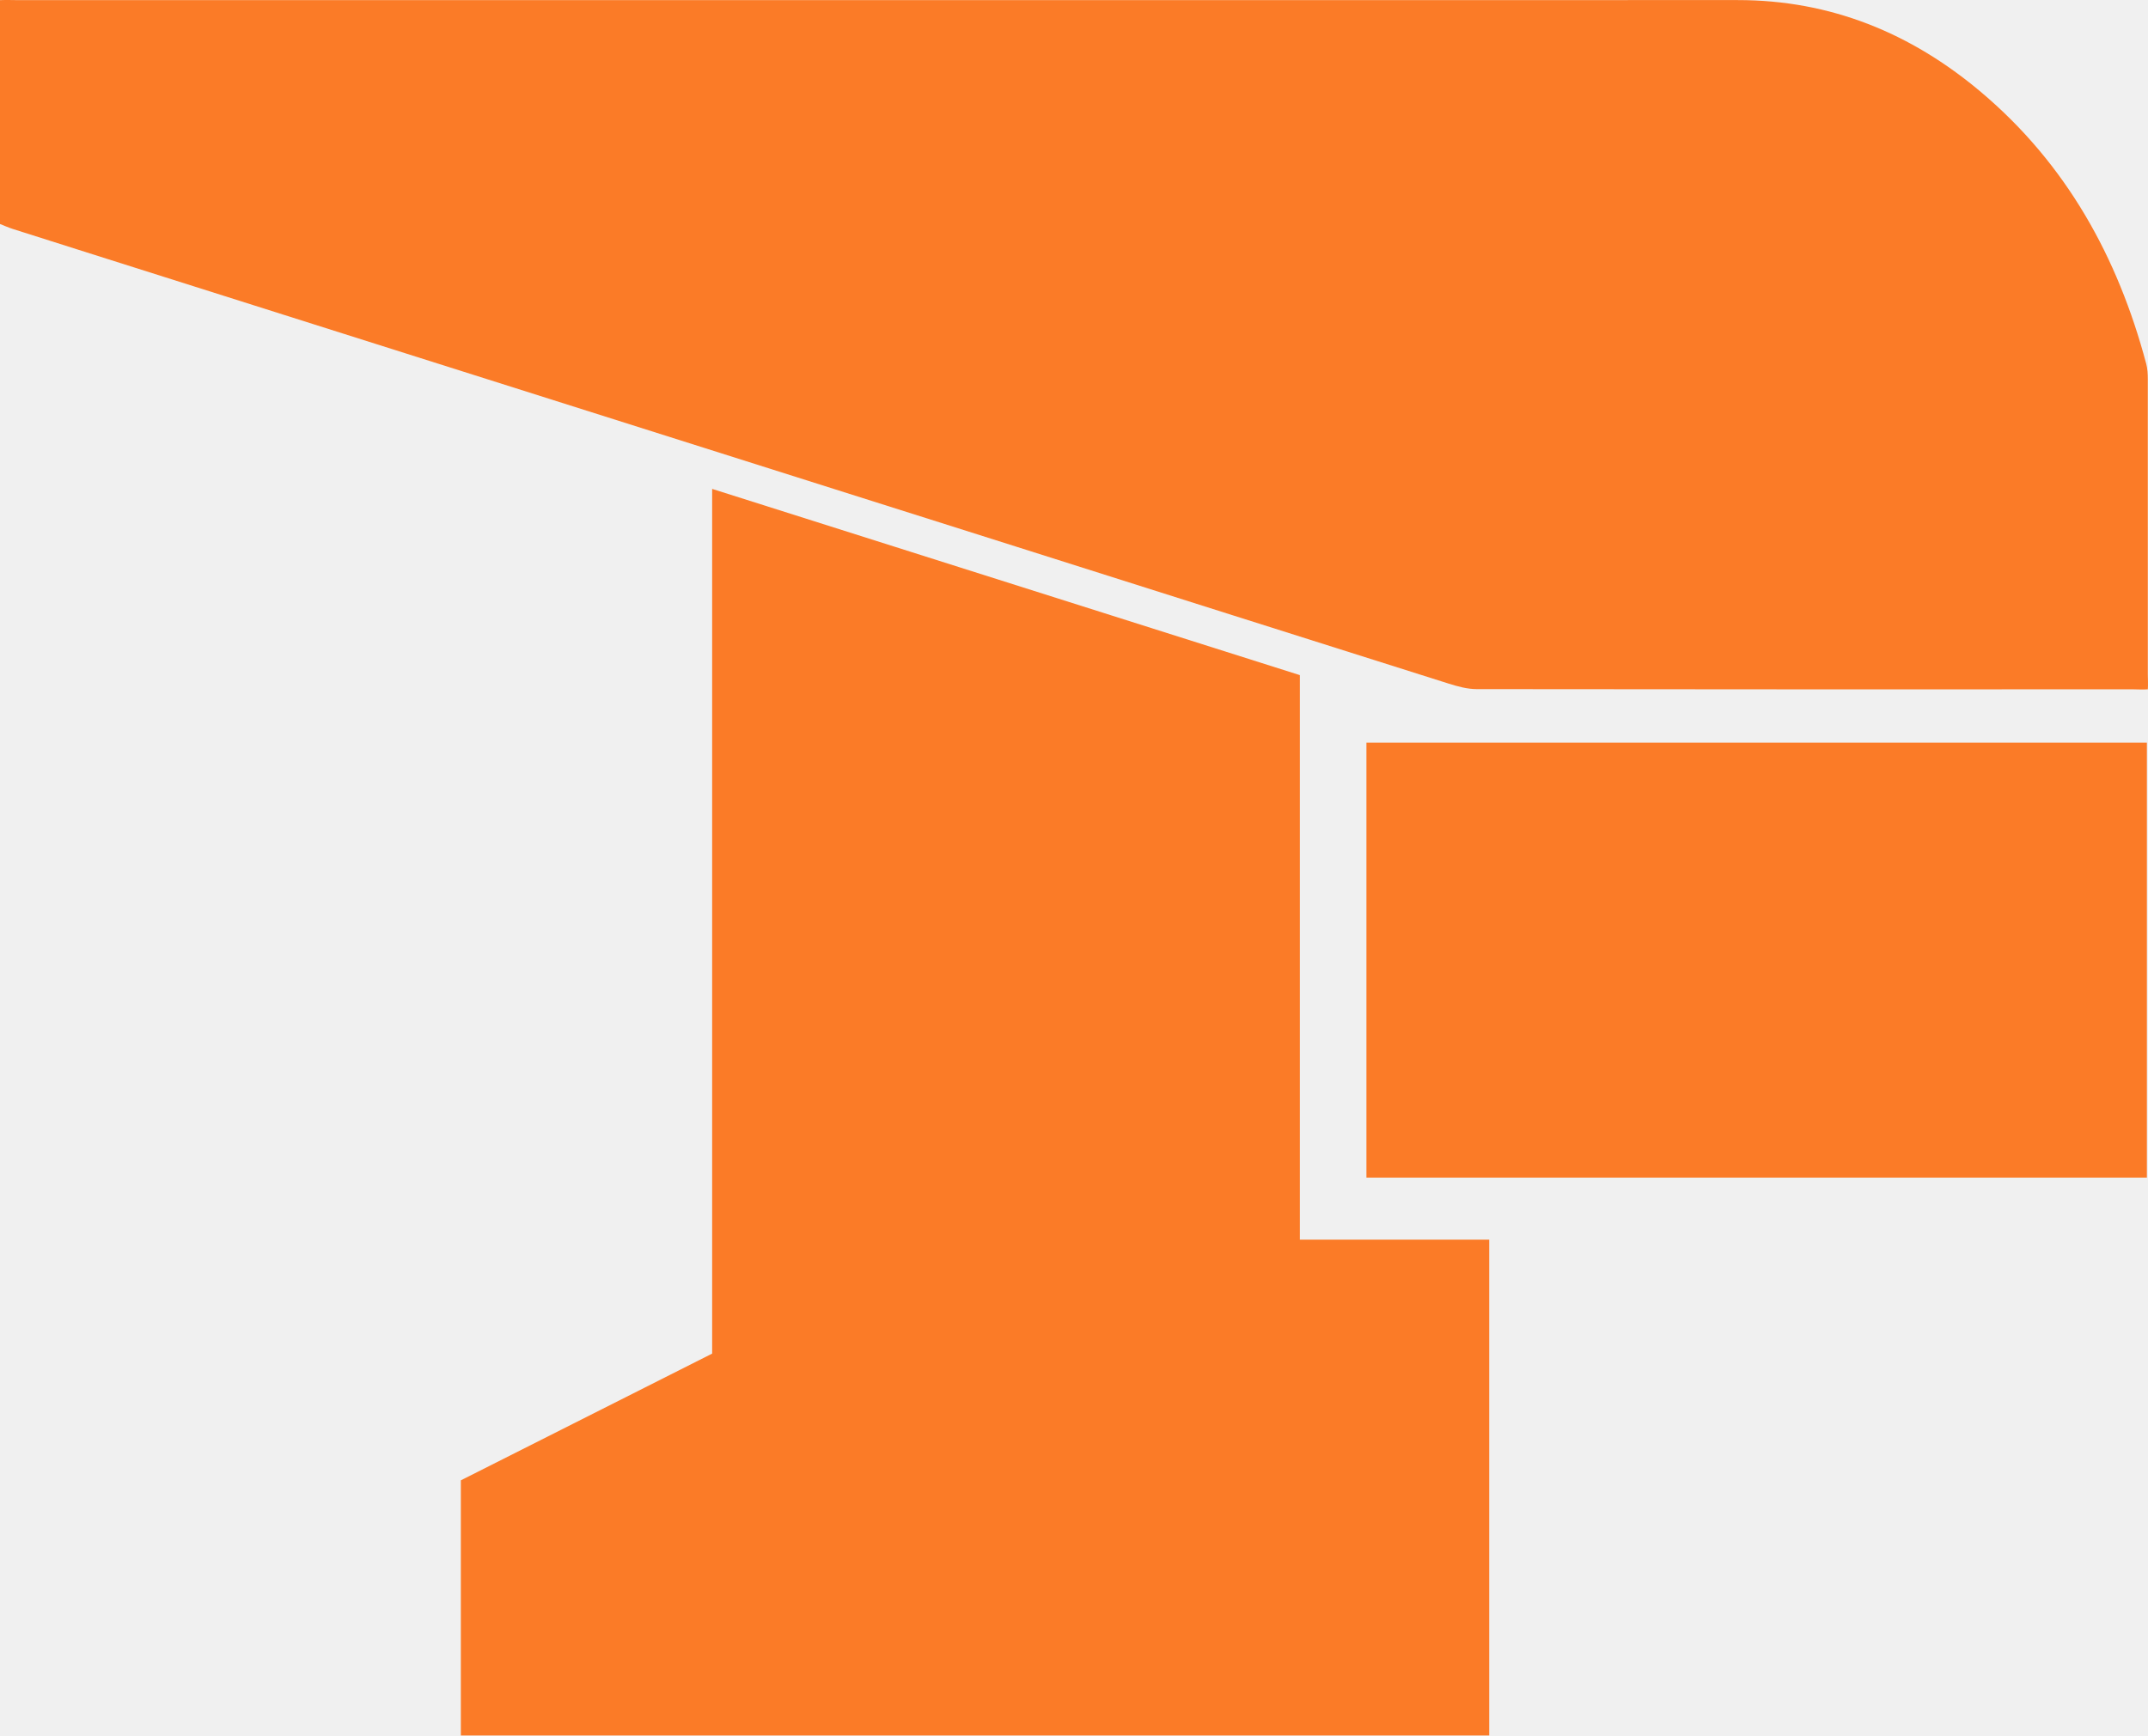
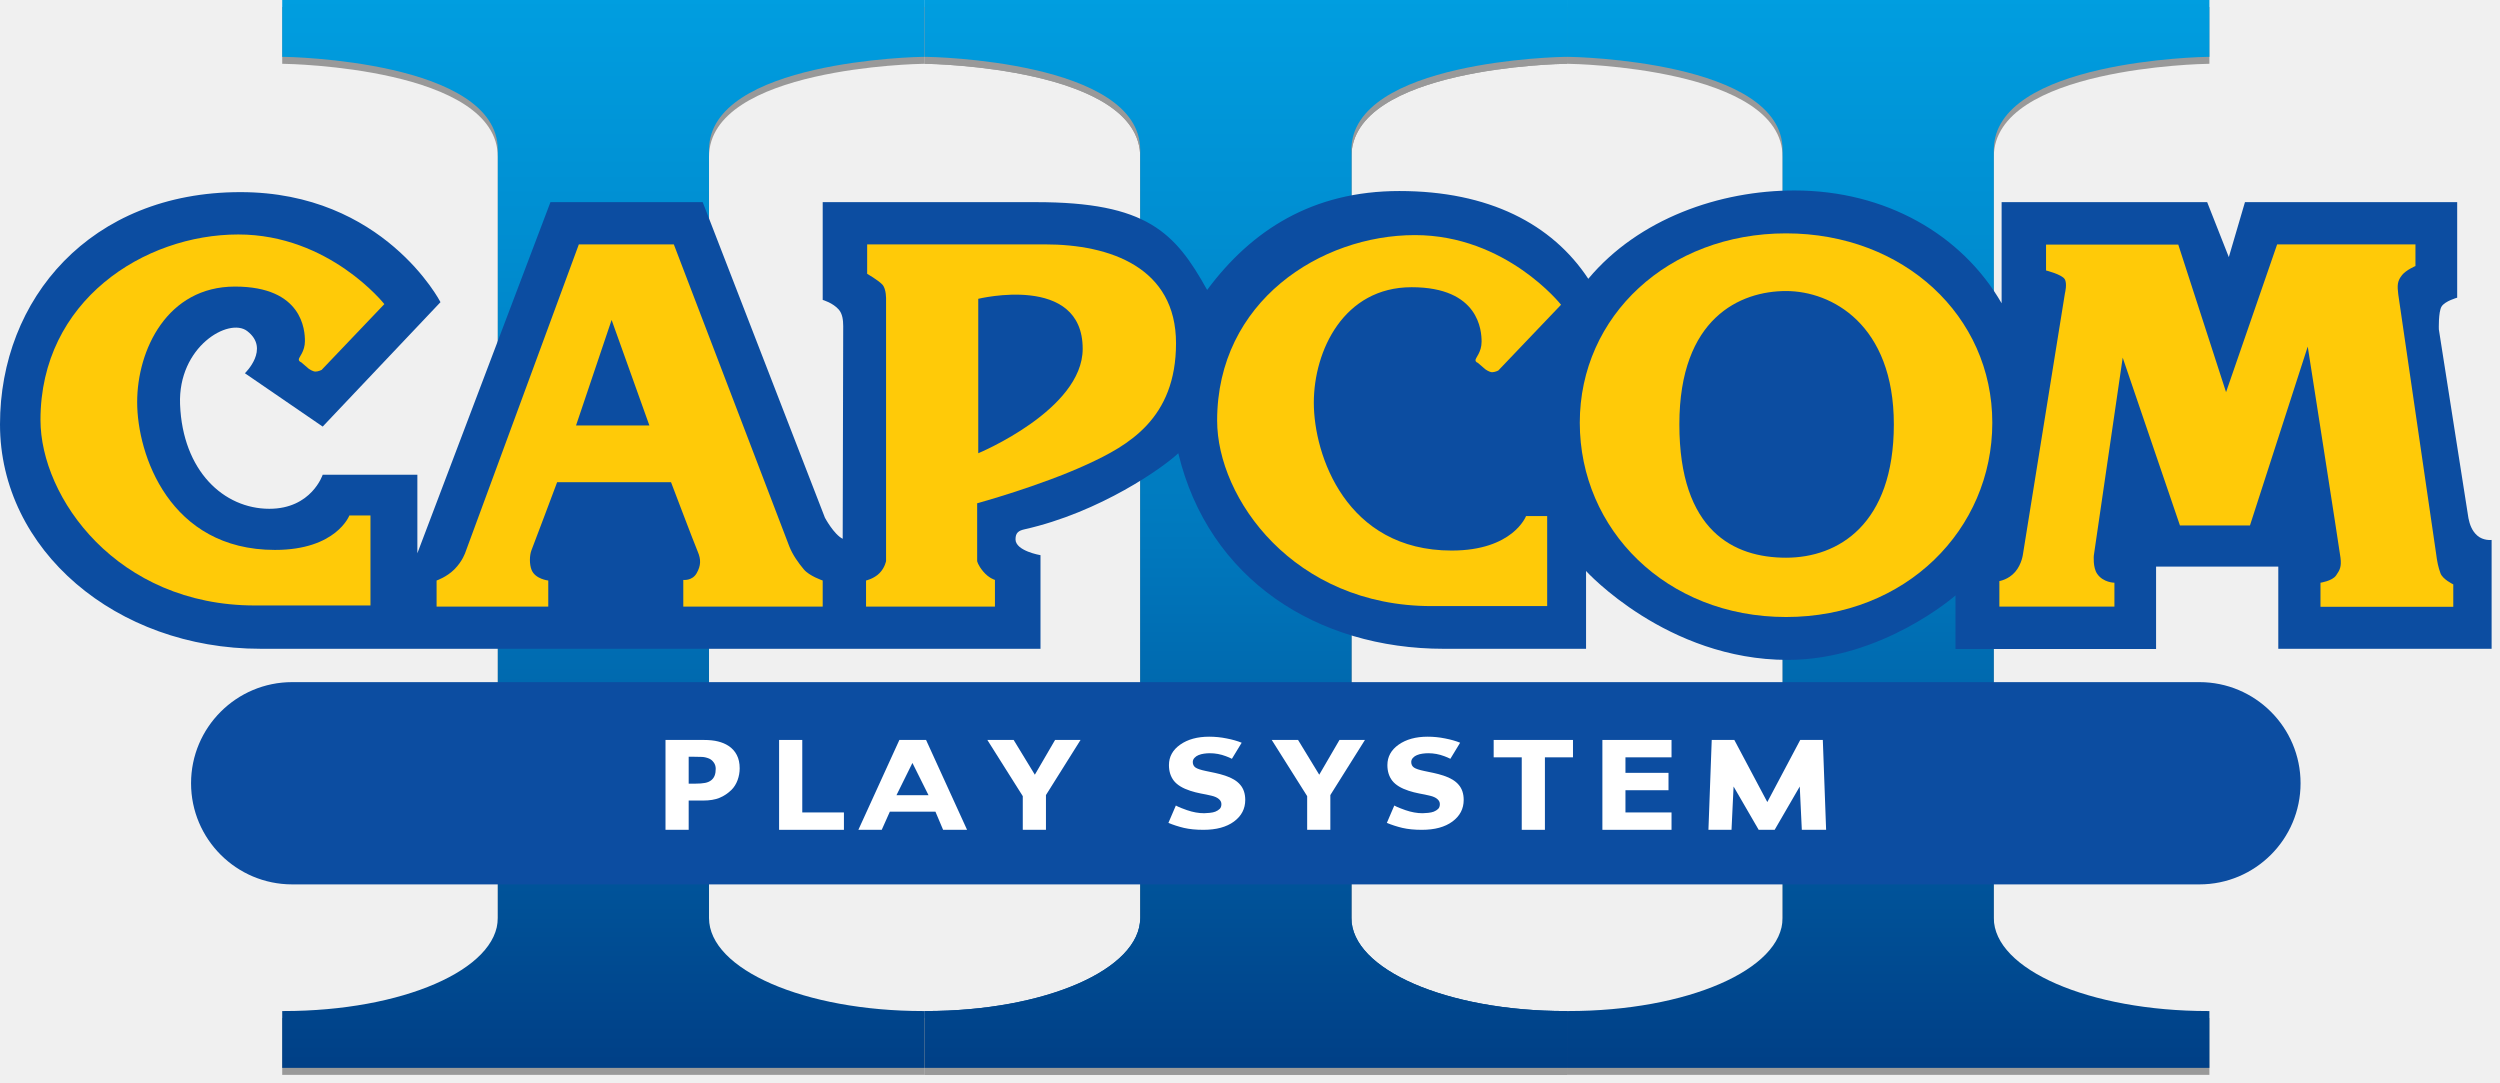
- <svg xmlns="http://www.w3.org/2000/svg" version="1.1" id="Ebene_1" x="0px" y="0px" width="562.957" height="454.955" viewBox="0 0 562.957 454.955" enable-background="new 0 0 566.929 458.929" xml:space="preserve">
-   <defs id="defs31" />
-   <g id="g3" transform="translate(-1.987,-1.989444)">
-     <g id="g5" style="fill:#fa8c4e;fill-opacity:1">
-       <path d="m 564.898,182.695 c 0.103,-1.35 0,-2.745 0,-3.875 0.015,-25.821 0.018,-51.642 -0.007,-77.463 -10e-4,-1.341 -0.074,-2.729 -0.417,-4.015 C 557.024,69.363 543.532,44.982 521.178,26.124 502.825,10.643 481.743,2.007 457.451,2.011 393.43,2.022 329.409,2.015 265.387,2.015 179.219,2.015 93.052,2.014 6.885,2.025 c -1.591,0 -3.182,-0.08 -4.898,0 0,19.744 0,39.258 0,58.69 1.204,0.469 2.251,0.942 3.338,1.29 7.92,2.53 15.849,5.035 23.776,7.545 79.821,25.273 159.644,50.542 239.464,75.823 37.698,11.939 75.383,23.919 113.091,35.826 2.366,0.747 4.884,1.441 7.333,1.444 57.348,0.081 114.696,0.064 172.045,0.052 1.128,0 2.515,0.104 3.864,0 z m -222.241,-3.722 c -51.406,-16.294 -102.396,-32.456 -154.027,-48.82 0,76.025 0,151.292 0,226.685 -22.218,11.208 -44.116,22.253 -65.864,33.224 0,22.504 0,44.586 0,66.882 89.945,0 179.608,0 269.52,0 0,-43.316 0,-86.366 0,-129.985 -16.6,0 -32.95,0 -49.629,0 0,-49.564 0,-98.559 0,-147.986 z m 17.448,17.717 c 0,38.089 0,75.92 0,114.012 68.267,0 136.274,0 204.543,0 0,-38.089 0,-75.92 0,-114.012 -68.267,0 -136.273,0 -204.543,0 z" id="path7" style="clip-rule:evenodd;fill:#fb7b27;fill-rule:evenodd;fill-opacity:1" />
+ <svg xmlns="http://www.w3.org/2000/svg" width="254px" height="110px" version="1.1" xml:space="preserve" style="fill-rule:evenodd;clip-rule:evenodd;stroke-linejoin:round;stroke-miterlimit:1.414;">
+   <defs>
+     <linearGradient id="_Linear1" x1="0" y1="0" x2="1" y2="0" gradientUnits="userSpaceOnUse" gradientTransform="matrix(6.68743e-15,109.214,-109.214,6.68743e-15,127.017,-0.367797)">
+       <stop offset="0" style="stop-color:#009ee0;stop-opacity:1" />
+       <stop offset="0.51" style="stop-color:#0078bd;stop-opacity:1" />
+       <stop offset="1" style="stop-color:#003f86;stop-opacity:1" />
+     </linearGradient>
+     <linearGradient id="_Linear2" x1="0" y1="0" x2="1" y2="0" gradientUnits="userSpaceOnUse" gradientTransform="matrix(6.68743e-15,109.214,-109.214,6.68743e-15,192.285,-0.367797)">
+       <stop offset="0" style="stop-color:#009ee0;stop-opacity:1" />
+       <stop offset="0.51" style="stop-color:#0078bd;stop-opacity:1" />
+       <stop offset="1" style="stop-color:#003f86;stop-opacity:1" />
+     </linearGradient>
+     <linearGradient id="_Linear3" x1="0" y1="0" x2="1" y2="0" gradientUnits="userSpaceOnUse" gradientTransform="matrix(6.68743e-15,109.214,-109.214,6.68743e-15,61.7498,-0.36779)">
+       <stop offset="0" style="stop-color:#009ee0;stop-opacity:1" />
+       <stop offset="0.51" style="stop-color:#0078bd;stop-opacity:1" />
+       <stop offset="1" style="stop-color:#003f86;stop-opacity:1" />
+     </linearGradient>
+     <linearGradient id="_Linear4" x1="0" y1="0" x2="1" y2="0" gradientUnits="userSpaceOnUse" gradientTransform="matrix(6.68743e-15,109.214,-109.214,6.68743e-15,127.017,-0.36779)">
+       <stop offset="0" style="stop-color:#009ee0;stop-opacity:1" />
+       <stop offset="0.51" style="stop-color:#0078bd;stop-opacity:1" />
+       <stop offset="1" style="stop-color:#003f86;stop-opacity:1" />
+     </linearGradient>
+   </defs>
+   <g id="g5291">
+     <g id="g4980">
+       <g id="g4929">
+         <g id="g4931">
+           <path id="path4933" d="M93.94,0.711l0,5.774l0.15,0c0.474,0 21.755,0.399 21.755,9.458l0,78.032c0,5.239 -9.703,9.457 -21.755,9.457l-0.15,0l0,5.774l65.268,0l0,-5.774l-0.15,0c-12.053,0 -21.755,-4.218 -21.755,-9.457l0,-78.032c0,-9.059 21.28,-9.458 21.755,-9.458l0.15,0l0,-5.774l-28.787,0l-7.695,0l-28.786,0Z" style="fill:#999;" />
+           <path id="path4935" d="M93.94,0l0,5.775l0.15,0c0.474,0 21.755,0.398 21.755,9.457l0,78.032c0,5.239 -9.703,9.458 -21.755,9.458l-0.15,0l0,5.773l65.268,0l0,-5.773l-0.15,0c-12.053,0 -21.755,-4.219 -21.755,-9.458l0,-78.032c0,-9.059 21.28,-9.457 21.755,-9.457l0.15,0l0,-5.775l-28.787,0l-7.695,0l-28.786,0l0,0Z" style="fill:url(#_Linear1);" />
+         </g>
+         <g id="g4937">
+           <path id="path4939" d="M159.208,0.711l0,5.774l0.149,0c0.475,0 21.755,0.399 21.755,9.458l0,78.032c0,5.239 -9.702,9.457 -21.755,9.457l-0.149,0l0,5.774l65.267,0l0,-5.774l-0.15,0c-12.052,0 -21.755,-4.218 -21.755,-9.457l0,-78.032c0,-9.059 21.281,-9.458 21.755,-9.458l0.15,0l0,-5.774l-28.786,0l-7.695,0l-28.786,0Z" style="fill:#999;" />
+           <path id="path4941" d="M159.208,0l0,5.775l0.149,0c0.475,0 21.755,0.398 21.755,9.457l0,78.032c0,5.239 -9.702,9.458 -21.755,9.458l-0.149,0l0,5.773l65.267,0l0,-5.773l-0.15,0c-12.052,0 -21.755,-4.219 -21.755,-9.458l0,-78.032c0,-9.059 21.281,-9.457 21.755,-9.457l0.15,0l0,-5.775l-28.786,0l-7.695,0l-28.786,0l0,0Z" style="fill:url(#_Linear2);" />
+         </g>
+       </g>
+       <g id="g4943">
+         <path id="path4945" d="M28.673,0.711l0,5.774l0.149,0c0.475,0 21.755,0.399 21.755,9.458l0,78.032c0,5.239 -9.702,9.457 -21.755,9.457l-0.149,0l0,5.774l65.267,0l0,-5.774l-0.15,0c-12.052,0 -21.755,-4.218 -21.755,-9.457l0,-78.032c0,-9.059 21.281,-9.458 21.755,-9.458l0.15,0l0,-5.774l-28.786,0l-7.695,0l-28.786,0Z" style="fill:#999;" />
+         <path id="path4947" d="M28.673,0l0,5.775l0.149,0c0.475,0 21.755,0.398 21.755,9.457l0,78.032c0,5.239 -9.702,9.458 -21.755,9.458l-0.149,0l0,5.773l65.267,0l0,-5.773l-0.15,0c-12.052,0 -21.755,-4.219 -21.755,-9.458l0,-78.032c0,-9.059 21.281,-9.457 21.755,-9.457l0.15,0l0,-5.775l-28.786,0l-7.695,0l-28.786,0l0,0Z" style="fill:url(#_Linear3);" />
+       </g>
+       <g id="g4949">
+         <path id="path4951" d="M93.94,0.711l0,5.774l0.15,0c0.474,0 21.755,0.399 21.755,9.458l0,78.032c0,5.239 -9.703,9.457 -21.755,9.457l-0.15,0l0,5.774l65.268,0l0,-5.774l-0.15,0c-12.053,0 -21.755,-4.218 -21.755,-9.457l0,-78.032c0,-9.059 21.28,-9.458 21.755,-9.458l0.15,0l0,-5.774l-28.787,0l-7.695,0l-28.786,0Z" style="fill:#999;" />
+         <path id="path4953" d="M93.94,0l0,5.775l0.15,0c0.474,0 21.755,0.398 21.755,9.457l0,78.032c0,5.239 -9.703,9.458 -21.755,9.458l-0.15,0l0,5.773l65.268,0l0,-5.773l-0.15,0c-12.053,0 -21.755,-4.219 -21.755,-9.458l0,-78.032c0,-9.059 21.28,-9.457 21.755,-9.457l0.15,0l0,-5.775l-28.787,0l-7.695,0l-28.786,0l0,0Z" style="fill:url(#_Linear4);" />
+       </g>
    </g>
-     <g id="g11">
-       <path d="m 3.972,59.45 c -2.648,266.319 -1.324,133.16 0,0 z" id="path15" />
+     <g id="g5107">
+       <g id="g5109">
+         <path id="rect5111" d="M233.737,79.579c0,-5.671 -4.604,-10.275 -10.275,-10.275l-193.776,0c-5.671,0 -10.275,4.604 -10.275,10.275c0,5.671 4.604,10.275 10.275,10.275l193.776,0c5.671,0 10.275,-4.604 10.275,-10.275Z" style="fill:#0c4da1;" />
+         <g id="g5113">
+           <path id="path5115" d="M75.152,78.061c0,0.409 -0.072,0.81 -0.215,1.202c-0.143,0.389 -0.348,0.716 -0.613,0.982c-0.364,0.359 -0.771,0.631 -1.221,0.815c-0.445,0.184 -1.001,0.276 -1.668,0.276l-1.465,0l0,2.974l-2.355,0l0,-9.131l3.875,0c0.581,0 1.07,0.051 1.466,0.153c0.401,0.098 0.754,0.248 1.061,0.448c0.368,0.241 0.648,0.55 0.84,0.926c0.197,0.376 0.295,0.828 0.295,1.355l0,0Zm-2.435,0.055c0,-0.257 -0.07,-0.478 -0.209,-0.662c-0.139,-0.188 -0.3,-0.319 -0.484,-0.392c-0.245,-0.098 -0.485,-0.152 -0.718,-0.16c-0.233,-0.012 -0.543,-0.018 -0.932,-0.018l-0.404,0l0,2.735l0.674,0c0.401,0 0.73,-0.025 0.987,-0.074c0.262,-0.049 0.481,-0.147 0.657,-0.294c0.151,-0.131 0.259,-0.286 0.325,-0.466c0.069,-0.184 0.104,-0.407 0.104,-0.669l0,0Z" style="fill:#fff;fill-rule:nonzero;" />
+           <path id="path5117" d="M85.743,84.31l-6.587,0l0,-9.131l2.355,0l0,7.365l4.232,0l0,1.766Z" style="fill:#fff;fill-rule:nonzero;" />
+           <path id="path5119" d="M98.254,84.31l-2.434,0l-0.78,-1.845l-4.632,0l-0.824,1.845l-2.374,0l4.167,-9.131l2.711,0l4.166,9.131Zm-3.918,-3.52l-1.634,-3.275l-1.62,3.275l3.254,0Z" style="fill:#fff;fill-rule:nonzero;" />
+           <path id="path5121" d="M109.783,75.179l-3.514,5.599l0,3.532l-2.355,0l0,-3.422l-3.6,-5.709l2.674,0l2.152,3.532l2.055,-3.532l2.588,0Z" style="fill:#fff;fill-rule:nonzero;" />
+           <path id="path5123" d="M126.517,81.275c0,0.899 -0.383,1.631 -1.147,2.195c-0.761,0.56 -1.795,0.84 -3.103,0.84c-0.757,0 -1.417,-0.065 -1.981,-0.196c-0.56,-0.135 -1.086,-0.304 -1.576,-0.509l0.756,-1.764c0.296,0.169 0.802,0.356 1.133,0.47c0.605,0.209 1.185,0.313 1.741,0.313c0.143,0 0.331,-0.012 0.564,-0.037c0.234,-0.024 0.424,-0.065 0.571,-0.122c0.18,-0.074 0.327,-0.166 0.441,-0.276c0.119,-0.111 0.178,-0.274 0.178,-0.491c0,-0.2 -0.086,-0.372 -0.257,-0.515c-0.168,-0.147 -0.415,-0.26 -0.742,-0.337c-0.344,-0.082 -0.708,-0.158 -1.092,-0.227c-0.38,-0.074 -0.738,-0.166 -1.073,-0.276c-0.769,-0.25 -1.323,-0.587 -1.662,-1.012c-0.335,-0.43 -0.503,-0.961 -0.503,-1.595c0,-0.85 0.38,-1.543 1.141,-2.079c0.764,-0.539 1.745,-0.809 2.943,-0.809c0.601,0 1.194,0.059 1.779,0.178c0.588,0.114 1.098,0.259 1.527,0.435l-0.993,1.633c-0.191,-0.097 -0.395,-0.185 -0.614,-0.265c-0.531,-0.201 -1.075,-0.301 -1.631,-0.301c-0.197,0 -0.393,0.014 -0.589,0.043c-0.192,0.025 -0.378,0.074 -0.558,0.147c-0.16,0.062 -0.296,0.156 -0.411,0.282c-0.114,0.123 -0.172,0.264 -0.172,0.423c0,0.242 0.092,0.428 0.276,0.559c0.184,0.126 0.532,0.243 1.043,0.349c0.335,0.07 0.656,0.137 0.963,0.202c0.31,0.066 0.644,0.156 0.999,0.27c0.699,0.229 1.215,0.542 1.546,0.939c0.335,0.392 0.503,0.903 0.503,1.533l0,0Z" style="fill:#fff;fill-rule:nonzero;" />
+           <path id="path5125" d="M159.815,76.945l-2.852,0l0,7.365l-2.354,0l0,-7.365l-2.852,0l0,-1.766l8.058,0l0,1.766Z" style="fill:#fff;fill-rule:nonzero;" />
+           <path id="path5127" d="M169.827,84.31l-7.024,0l0,-9.131l7.024,0l0,1.766l-4.681,0l0,1.576l4.374,0l0,1.766l-4.374,0l0,2.257l4.681,0l0,1.766Z" style="fill:#fff;fill-rule:nonzero;" />
+           <path id="path5129" d="M185.533,84.31l-2.468,0l-0.21,-4.401l-2.549,4.4l-1.625,0l-2.549,-4.4l-0.21,4.401l-2.345,0l0.335,-9.131l2.295,0l3.351,6.31l3.345,-6.31l2.295,0l0.335,9.131Z" style="fill:#fff;fill-rule:nonzero;" />
+           <path id="path5131" d="M138.678,75.179l-3.515,5.599l0,3.532l-2.355,0l0,-3.422l-3.599,-5.709l2.674,0l2.152,3.532l2.055,-3.532l2.588,0Z" style="fill:#fff;fill-rule:nonzero;" />
+           <path id="path5133" d="M148.711,81.275c0,0.899 -0.382,1.631 -1.147,2.195c-0.76,0.56 -1.794,0.84 -3.103,0.84c-0.756,0 -1.416,-0.065 -1.981,-0.196c-0.56,-0.135 -1.085,-0.304 -1.576,-0.509l0.757,-1.764c0.296,0.169 0.802,0.356 1.132,0.47c0.605,0.209 1.186,0.313 1.742,0.313c0.143,0 0.331,-0.012 0.564,-0.037c0.233,-0.024 0.423,-0.065 0.57,-0.122c0.18,-0.074 0.327,-0.166 0.442,-0.276c0.118,-0.111 0.178,-0.274 0.178,-0.491c0,-0.2 -0.086,-0.372 -0.258,-0.515c-0.167,-0.147 -0.415,-0.26 -0.742,-0.337c-0.343,-0.082 -0.707,-0.158 -1.091,-0.227c-0.381,-0.074 -0.738,-0.166 -1.074,-0.276c-0.768,-0.25 -1.322,-0.587 -1.662,-1.012c-0.335,-0.43 -0.503,-0.961 -0.503,-1.595c0,-0.85 0.381,-1.543 1.141,-2.079c0.765,-0.539 1.746,-0.809 2.944,-0.809c0.601,0 1.194,0.059 1.778,0.178c0.589,0.114 1.098,0.259 1.527,0.435l-0.992,1.633c-0.191,-0.097 -0.396,-0.185 -0.614,-0.265c-0.532,-0.201 -1.076,-0.301 -1.632,-0.301c-0.196,0 -0.392,0.014 -0.588,0.043c-0.193,0.025 -0.379,0.074 -0.559,0.147c-0.159,0.062 -0.296,0.156 -0.41,0.282c-0.115,0.123 -0.172,0.264 -0.172,0.423c0,0.242 0.092,0.428 0.276,0.559c0.184,0.126 0.531,0.243 1.042,0.349c0.336,0.07 0.657,0.137 0.963,0.202c0.311,0.066 0.644,0.156 1,0.27c0.699,0.229 1.214,0.542 1.545,0.939c0.336,0.392 0.503,0.903 0.503,1.533l0,0Z" style="fill:#fff;fill-rule:nonzero;" />
+         </g>
+       </g>
+       <g id="g5135">
+         <path id="path5137" d="M44.754,30.699l-11.968,12.642l-7.905,-5.42c0,0 2.601,-2.482 0.228,-4.289c-1.85,-1.41 -7.04,1.58 -6.815,7.452c0.264,6.772 4.449,10.609 9.071,10.609c4.293,0 5.421,-3.461 5.421,-3.461l9.618,0l0,7.98l13.522,-35.674l15.468,0l12.419,32.063c0,0 0.903,1.69 1.805,2.142c0,0 0.052,-21.032 0.052,-21.623c0,-0.589 -0.078,-1.239 -0.446,-1.662c-0.606,-0.698 -1.638,-0.987 -1.638,-0.987l0,-9.933c0,0 14.333,0 21.674,0c11.242,0 14.126,3.048 17.385,8.92c4.501,-6.06 10.697,-10.05 19.531,-10.05c9.089,0 15.521,3.351 19.194,8.919c5.13,-6.133 13.386,-8.975 20.942,-8.975c9.285,0 17.039,4.5 21.052,11.459l0,-10.273l20.884,0l2.2,5.586l1.64,-5.586l21.562,0l0,9.707c0,0 -1.244,0.341 -1.588,0.901c-0.334,0.553 -0.275,2.319 -0.275,2.319l3.008,19.187c0.126,0.624 0.348,1.276 0.886,1.754c0.624,0.557 1.467,0.453 1.467,0.453l0,11.06l-21.674,0l0,-8.355l-12.417,0l0,8.377l-20.378,0l0,-5.445c0,0 -7.447,6.55 -17.045,6.55c-12.284,0 -20.491,-9.03 -20.491,-9.03l0,7.902c0,0 -0.902,0 -14.447,0c-12.86,0 -23.899,-7.037 -26.982,-19.869c-1.462,1.398 -7.907,5.999 -15.637,7.733c-0.601,0.135 -0.901,0.36 -0.901,1.012c0,1.189 2.539,1.612 2.539,1.612l0,9.51c0,0 -66.831,0 -79.246,0c-14.678,0.003 -26.469,-10.044 -26.469,-22.8c0,-12.757 9.192,-23.596 24.431,-23.596c14.565,0 20.323,11.179 20.323,11.179l0,0Z" style="fill:#0c4da1;" />
+         <path id="path5139" d="M39.051,30.897l-6.376,6.686c0,0 -0.339,0.17 -0.62,0.17c-0.284,0 -0.68,-0.283 -0.68,-0.283l-0.789,-0.675c0,0 -0.227,-0.055 -0.227,-0.283c0,-0.223 0.622,-0.791 0.622,-1.863c0,-1.074 -0.225,-5.533 -7.111,-5.533c-6.886,0 -9.934,6.435 -9.934,11.742c0,5.306 3.272,15.014 14,15.014c6.239,0 7.56,-3.502 7.56,-3.502l2.144,0l0,9.146l-11.739,0c-13.997,0 -21.788,-10.953 -21.788,-18.854c0,-12.116 10.535,-18.839 20.095,-18.839c9.257,0.001 14.843,7.074 14.843,7.074l0,0Z" style="fill:#ffca08;" />
+         <path id="path5141" d="M58.81,24.829l9.651,0l11.741,30.706c0.337,0.844 0.902,1.64 1.465,2.313c0.563,0.678 1.919,1.132 1.919,1.132l0,2.649l-14.164,0l0,-2.709c0,0 0.901,0.117 1.354,-0.676c0.45,-0.79 0.45,-1.411 0.114,-2.2c-0.339,-0.792 -2.715,-7.055 -2.715,-7.055l-11.569,0c0,0 -2.369,6.32 -2.597,6.884c-0.226,0.564 -0.226,1.469 0,2.031c0.376,0.94 1.695,1.077 1.695,1.077l0,2.649l-11.347,0l0,-2.649c0,0 1.032,-0.355 1.806,-1.132c0.846,-0.846 1.128,-1.751 1.128,-1.751l11.519,-31.269l0,0Zm-0.285,18.4l7.453,0l-3.838,-10.723l-3.615,10.723Z" style="fill:#ffca08;" />
+         <path id="path5143" d="M88.101,24.829c0,0 11.402,0 18.064,0c6.661,0 13.319,2.368 13.319,10.044c0,7.677 -4.854,10.388 -9.03,12.308c-4.821,2.215 -11.175,3.952 -11.175,3.952l0,5.868c0,0 0.057,0.396 0.62,1.069c0.566,0.678 1.187,0.849 1.187,0.849l0,2.709l-13.096,0l0,-2.649c0,0 0.789,-0.172 1.356,-0.736c0.563,-0.565 0.678,-1.242 0.678,-1.242l0,-26.529c0,0 0.052,-1.13 -0.396,-1.579c-0.451,-0.456 -1.525,-1.074 -1.525,-1.074l0,-2.99l-0.001,0l-0.001,0Zm11.29,5.53l0,15.691c0,0 10.61,-4.401 10.61,-10.611c0,-7.676 -10.61,-5.08 -10.61,-5.08Z" style="fill:#ffca08;" />
+         <path id="path5145" d="M158.603,30.962l-6.379,6.685c0,0 -0.339,0.17 -0.621,0.17c-0.28,0 -0.676,-0.283 -0.676,-0.283l-0.792,-0.679c0,0 -0.224,-0.053 -0.224,-0.277c0,-0.228 0.619,-0.796 0.619,-1.863c0,-1.075 -0.223,-5.534 -7.111,-5.534c-6.888,0 -9.935,6.433 -9.935,11.74c0,5.303 3.274,15.015 14.001,15.015c6.239,0 7.561,-3.502 7.561,-3.502l2.147,0l0,9.145l-11.744,0c-13.996,0 -21.788,-10.95 -21.788,-18.852c0,-12.115 10.534,-18.841 20.095,-18.841c9.258,0 14.847,7.076 14.847,7.076l0,0Z" style="fill:#ffca08;" />
+         <path id="path5147" d="M181.464,62.688c-12.194,0 -20.958,-8.904 -20.958,-19.739c0,-10.842 8.991,-19.239 20.958,-19.239c11.963,0 20.954,8.397 20.954,19.239c0,10.834 -8.765,19.739 -20.954,19.739Zm-10.841,-19.572c0,10.838 5.533,13.547 10.841,13.547c5.302,0 10.95,-3.387 10.95,-13.547c0,-10.158 -6.322,-13.547 -10.95,-13.547c-4.629,0 -10.841,2.707 -10.841,13.547Z" style="fill:#ffca08;" />
+         <path id="path5149" d="M207.876,24.853l13.437,0l4.854,14.99l5.191,-15.014l14.053,0l0,2.2c0,0 -0.935,0.395 -1.35,0.903c-0.508,0.622 -0.508,1.072 -0.397,1.979c0.113,0.9 3.725,25.398 3.839,26.302c0.114,0.904 0.225,1.411 0.451,2.033c0.224,0.615 1.299,1.126 1.299,1.126l0,2.277l-13.492,0l0,-2.445c0,0 1.185,-0.169 1.583,-0.736c0.395,-0.565 0.562,-0.904 0.45,-1.805c-0.113,-0.903 -3.328,-21.449 -3.328,-21.449l-5.871,18.175l-7.112,0l-5.816,-17.049l-2.934,20.096c0,0 -0.114,1.206 0.339,1.864c0.62,0.904 1.753,0.904 1.753,0.904l0,2.425l-11.689,0l0,-2.592c0,0 0.931,-0.144 1.608,-0.936c0.676,-0.787 0.791,-1.807 0.791,-1.807l4.263,-26.5c0,0 0.256,-0.99 -0.028,-1.439c-0.298,-0.476 -1.892,-0.875 -1.892,-0.875l0,-2.627l-0.001,0l-0.001,0Z" style="fill:#ffca08;" />
+       </g>
    </g>
-     <g id="g17" />
  </g>
</svg>
